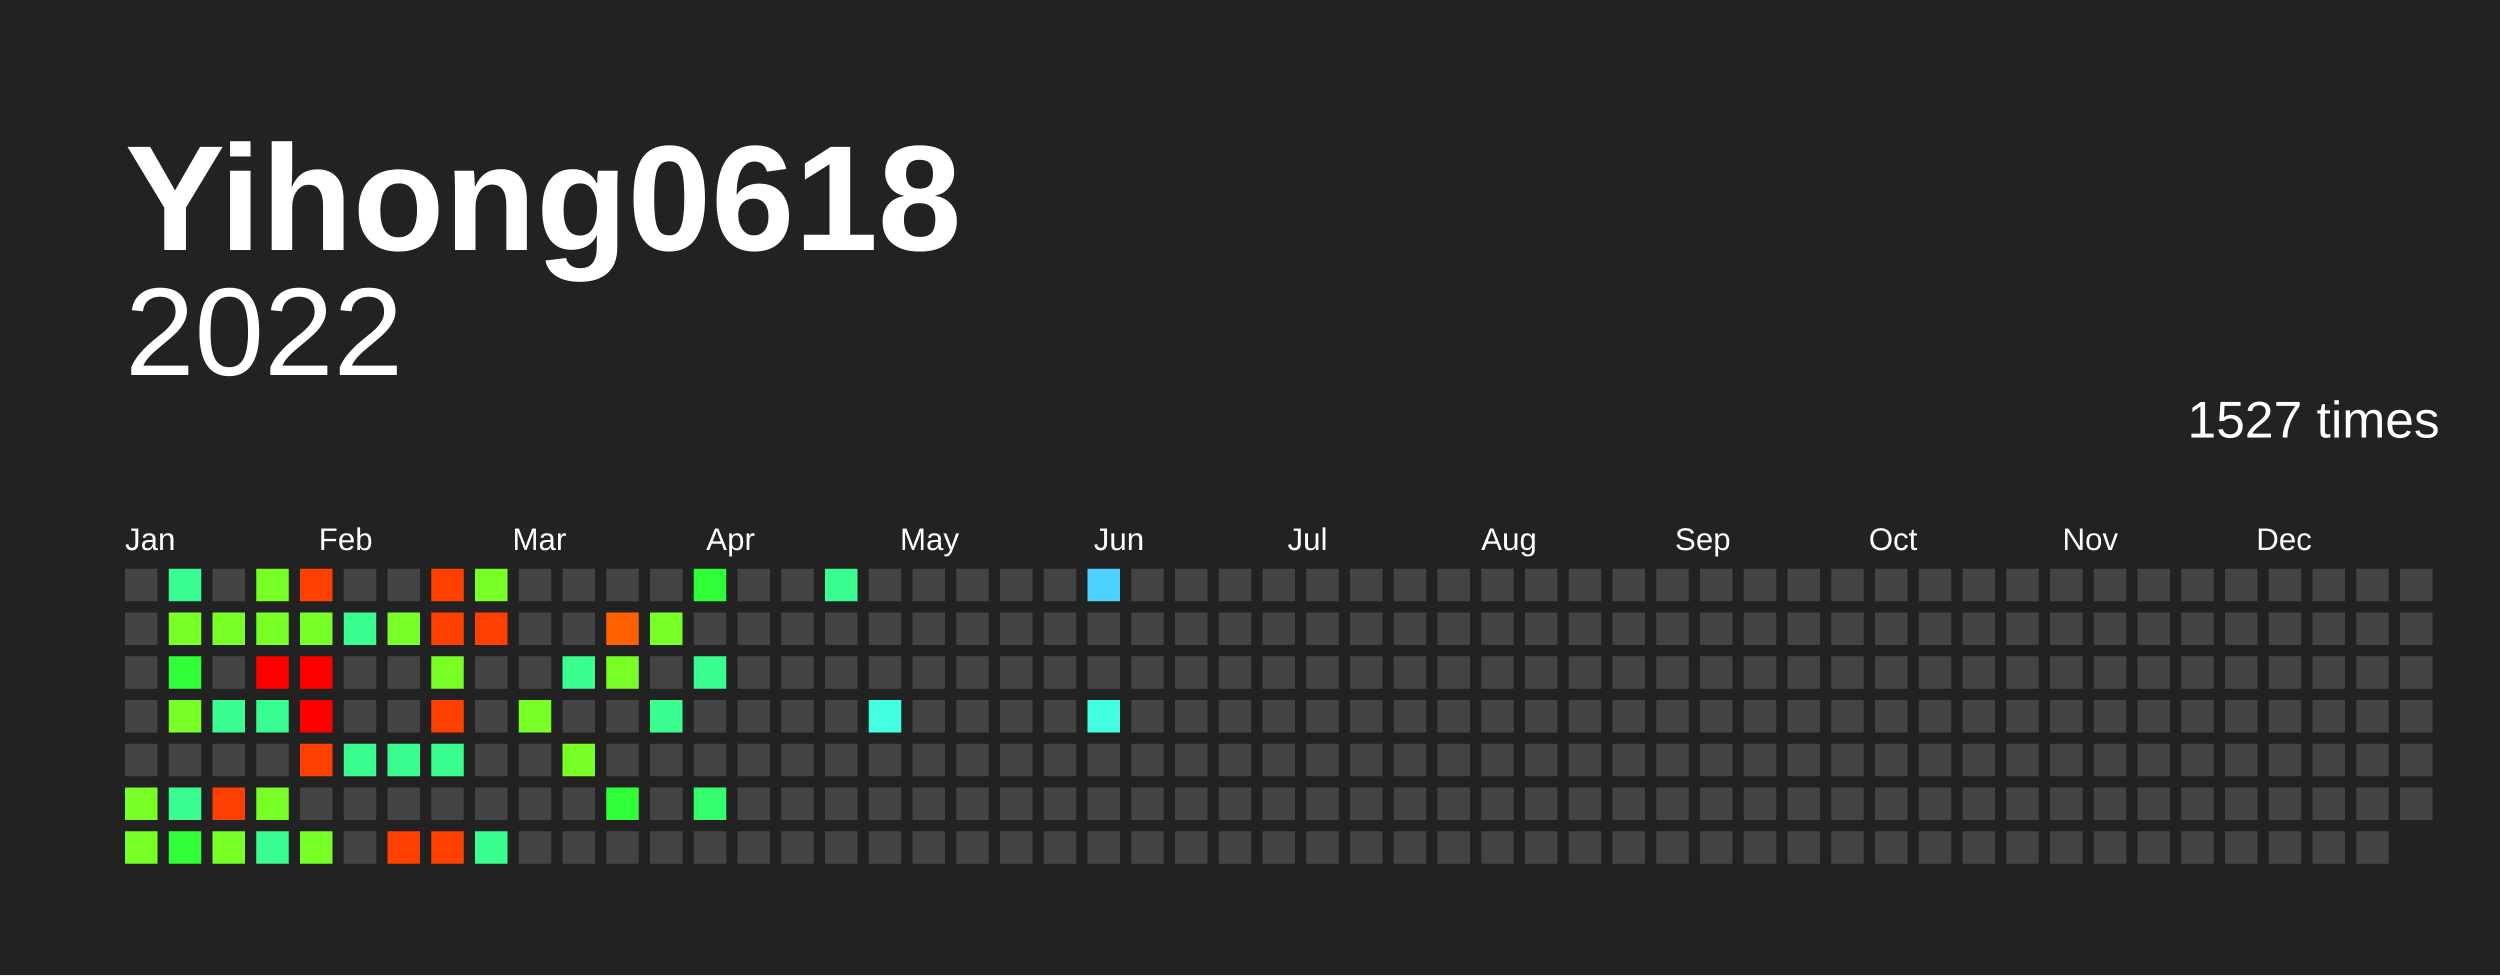
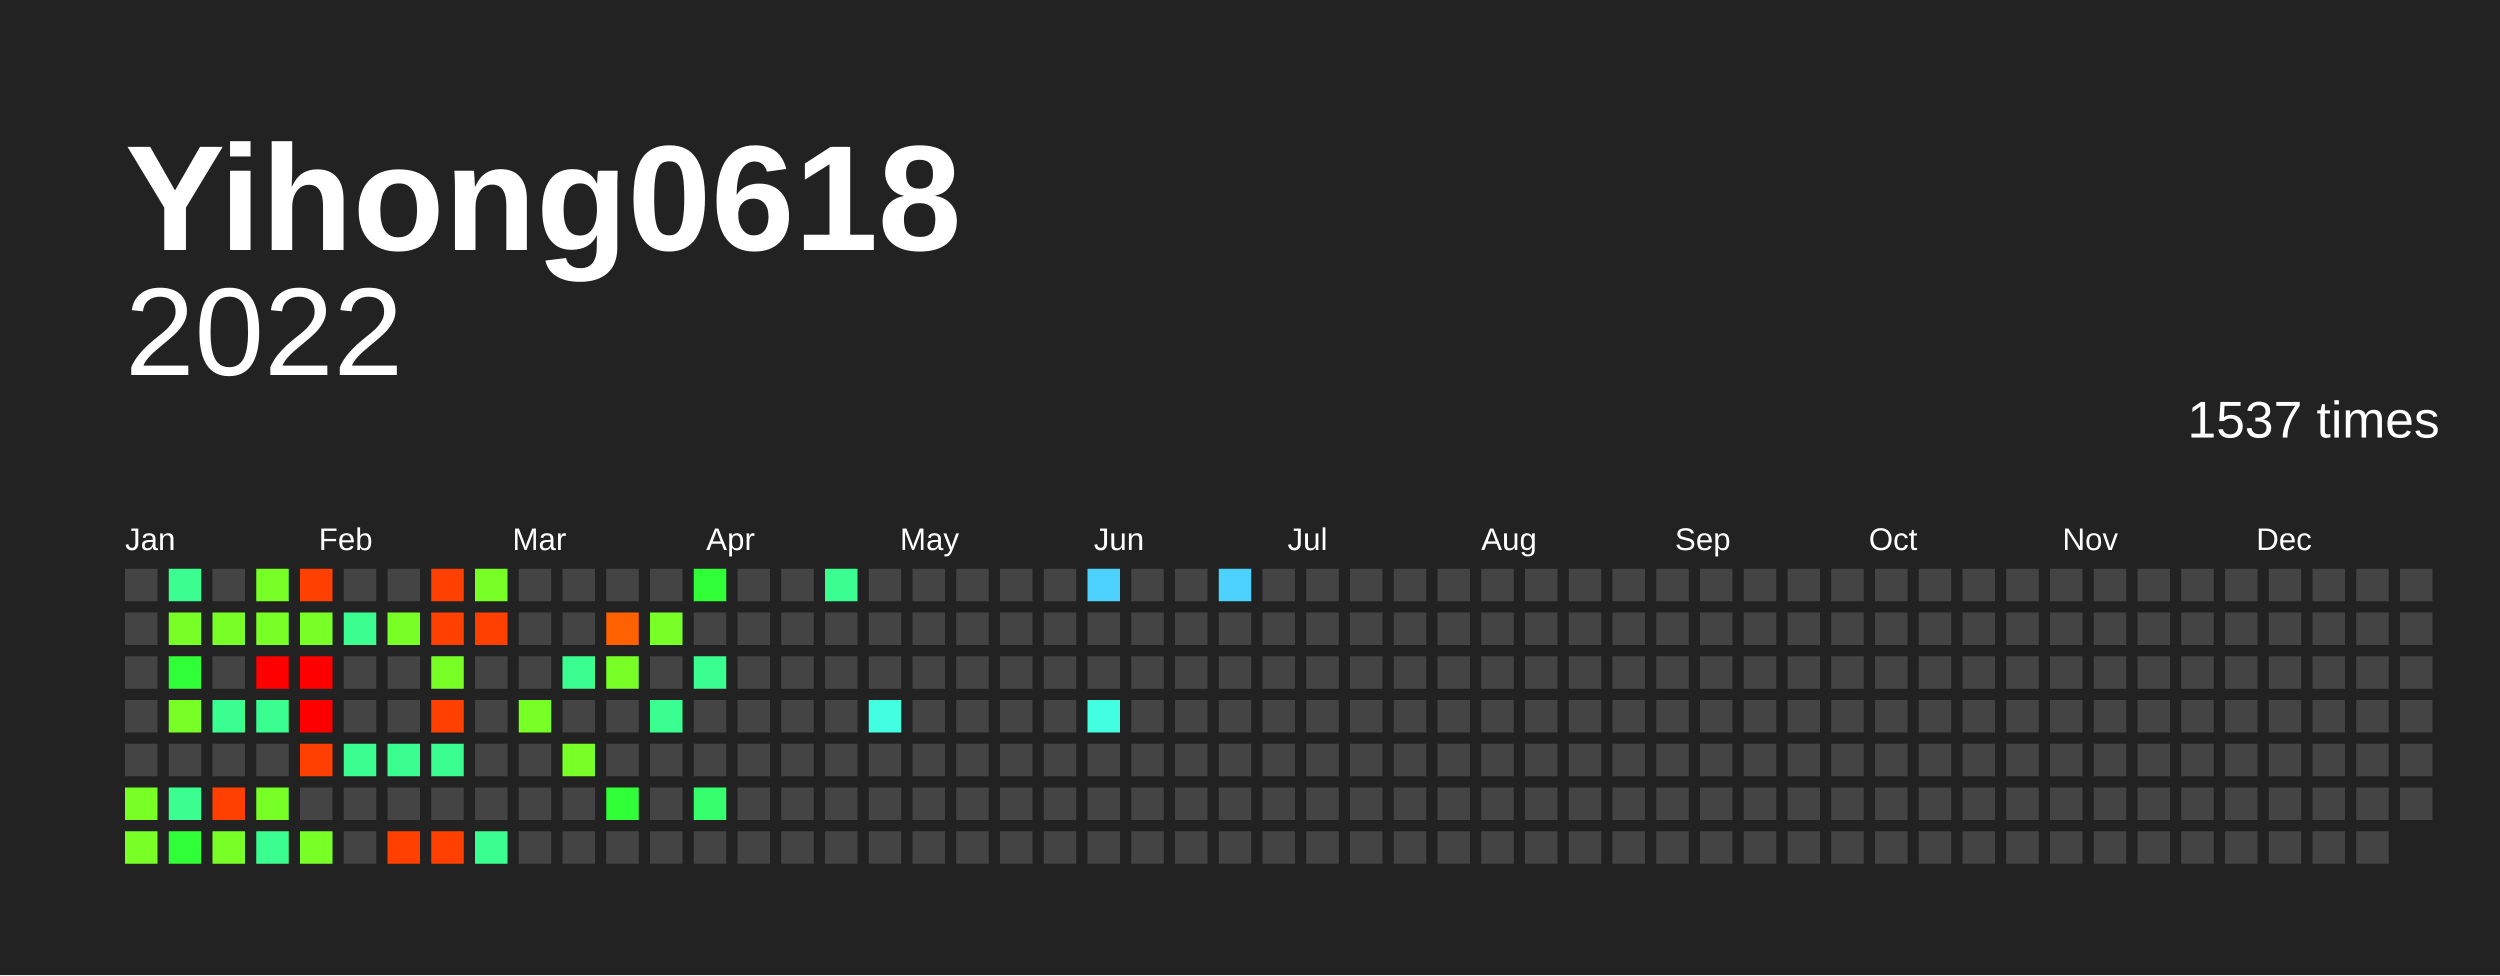
<svg xmlns="http://www.w3.org/2000/svg" baseProfile="full" height="78mm" version="1.1" viewBox="0,0,200,78" width="200mm">
  <defs />
  <rect fill="#222222" height="78" width="200" x="0" y="0" />
  <text fill="#FFFFFF" style="font-size:12px; font-family:Arial; font-weight:bold;" x="10" y="20">Yihong0618</text>
  <text alignment-baseline="hanging" fill="#FFFFFF" style="font-size:10.0px; font-family:Arial;" x="10" y="30">2022</text>
-   <text alignment-baseline="hanging" fill="#FFFFFF" style="font-size:4.125px; font-family:Arial;" x="175" y="35">1527 times</text>
+   <text alignment-baseline="hanging" fill="#FFFFFF" style="font-size:4.125px; font-family:Arial;" x="175" y="35">1537 times</text>
  <text fill="#FFFFFF" style="font-size:2.5px; font-family:Arial" x="10.0" y="44">Jan</text>
  <text fill="#FFFFFF" style="font-size:2.5px; font-family:Arial" x="25.5" y="44">Feb</text>
  <text fill="#FFFFFF" style="font-size:2.5px; font-family:Arial" x="41.0" y="44">Mar</text>
  <text fill="#FFFFFF" style="font-size:2.5px; font-family:Arial" x="56.5" y="44">Apr</text>
  <text fill="#FFFFFF" style="font-size:2.5px; font-family:Arial" x="72.0" y="44">May</text>
  <text fill="#FFFFFF" style="font-size:2.5px; font-family:Arial" x="87.5" y="44">Jun</text>
  <text fill="#FFFFFF" style="font-size:2.5px; font-family:Arial" x="103.0" y="44">Jul</text>
  <text fill="#FFFFFF" style="font-size:2.5px; font-family:Arial" x="118.5" y="44">Aug</text>
  <text fill="#FFFFFF" style="font-size:2.5px; font-family:Arial" x="134.0" y="44">Sep</text>
  <text fill="#FFFFFF" style="font-size:2.5px; font-family:Arial" x="149.5" y="44">Oct</text>
  <text fill="#FFFFFF" style="font-size:2.5px; font-family:Arial" x="165.0" y="44">Nov</text>
  <text fill="#FFFFFF" style="font-size:2.5px; font-family:Arial" x="180.5" y="44">Dec</text>
  <rect fill="#444444" height="2.6" width="2.6" x="10.0" y="45.5" />
  <rect fill="#444444" height="2.6" width="2.6" x="10.0" y="49.0" />
  <rect fill="#444444" height="2.6" width="2.6" x="10.0" y="52.5" />
  <rect fill="#444444" height="2.6" width="2.6" x="10.0" y="56.0" />
  <rect fill="#444444" height="2.6" width="2.6" x="10.0" y="59.5" />
  <rect fill="#77ff26" height="2.6" width="2.6" x="10.0" y="63.0" />
  <rect fill="#77ff26" height="2.6" width="2.6" x="10.0" y="66.5" />
  <rect fill="#3aff90" height="2.6" width="2.6" x="13.5" y="45.5" />
  <rect fill="#77ff26" height="2.6" width="2.6" x="13.5" y="49.0" />
  <rect fill="#30ff37" height="2.6" width="2.6" x="13.5" y="52.5" />
  <rect fill="#77ff26" height="2.6" width="2.6" x="13.5" y="56.0" />
  <rect fill="#444444" height="2.6" width="2.6" x="13.5" y="59.5" />
  <rect fill="#3aff90" height="2.6" width="2.6" x="13.5" y="63.0" />
  <rect fill="#30ff37" height="2.6" width="2.6" x="13.5" y="66.5" />
  <rect fill="#444444" height="2.6" width="2.6" x="17.0" y="45.5" />
  <rect fill="#77ff26" height="2.6" width="2.6" x="17.0" y="49.0" />
  <rect fill="#444444" height="2.6" width="2.6" x="17.0" y="52.5" />
  <rect fill="#3aff90" height="2.6" width="2.6" x="17.0" y="56.0" />
  <rect fill="#444444" height="2.6" width="2.6" x="17.0" y="59.5" />
  <rect fill="#ff4000" height="2.6" width="2.6" x="17.0" y="63.0" />
  <rect fill="#77ff26" height="2.6" width="2.6" x="17.0" y="66.5" />
  <rect fill="#77ff26" height="2.6" width="2.6" x="20.5" y="45.5" />
  <rect fill="#77ff26" height="2.6" width="2.6" x="20.5" y="49.0" />
  <rect fill="red" height="2.6" width="2.6" x="20.5" y="52.5" />
  <rect fill="#3aff90" height="2.6" width="2.6" x="20.5" y="56.0" />
  <rect fill="#444444" height="2.6" width="2.6" x="20.5" y="59.5" />
  <rect fill="#77ff26" height="2.6" width="2.6" x="20.5" y="63.0" />
  <rect fill="#3aff90" height="2.6" width="2.6" x="20.5" y="66.5" />
  <rect fill="#ff4000" height="2.6" width="2.6" x="24.0" y="45.5" />
  <rect fill="#77ff26" height="2.6" width="2.6" x="24.0" y="49.0" />
  <rect fill="red" height="2.6" width="2.6" x="24.0" y="52.5" />
  <rect fill="red" height="2.6" width="2.6" x="24.0" y="56.0" />
  <rect fill="#ff4000" height="2.6" width="2.6" x="24.0" y="59.5" />
  <rect fill="#444444" height="2.6" width="2.6" x="24.0" y="63.0" />
  <rect fill="#77ff26" height="2.6" width="2.6" x="24.0" y="66.5" />
  <rect fill="#444444" height="2.6" width="2.6" x="27.5" y="45.5" />
  <rect fill="#3aff90" height="2.6" width="2.6" x="27.5" y="49.0" />
  <rect fill="#444444" height="2.6" width="2.6" x="27.5" y="52.5" />
  <rect fill="#444444" height="2.6" width="2.6" x="27.5" y="56.0" />
  <rect fill="#3aff90" height="2.6" width="2.6" x="27.5" y="59.5" />
  <rect fill="#444444" height="2.6" width="2.6" x="27.5" y="63.0" />
  <rect fill="#444444" height="2.6" width="2.6" x="27.5" y="66.5" />
  <rect fill="#444444" height="2.6" width="2.6" x="31.0" y="45.5" />
  <rect fill="#77ff26" height="2.6" width="2.6" x="31.0" y="49.0" />
  <rect fill="#444444" height="2.6" width="2.6" x="31.0" y="52.5" />
  <rect fill="#444444" height="2.6" width="2.6" x="31.0" y="56.0" />
  <rect fill="#3aff90" height="2.6" width="2.6" x="31.0" y="59.5" />
  <rect fill="#444444" height="2.6" width="2.6" x="31.0" y="63.0" />
  <rect fill="#ff4000" height="2.6" width="2.6" x="31.0" y="66.5" />
  <rect fill="#ff4000" height="2.6" width="2.6" x="34.5" y="45.5" />
  <rect fill="#ff4000" height="2.6" width="2.6" x="34.5" y="49.0" />
  <rect fill="#77ff26" height="2.6" width="2.6" x="34.5" y="52.5" />
  <rect fill="#ff4000" height="2.6" width="2.6" x="34.5" y="56.0" />
  <rect fill="#3aff90" height="2.6" width="2.6" x="34.5" y="59.5" />
  <rect fill="#444444" height="2.6" width="2.6" x="34.5" y="63.0" />
  <rect fill="#ff4000" height="2.6" width="2.6" x="34.5" y="66.5" />
  <rect fill="#77ff26" height="2.6" width="2.6" x="38.0" y="45.5" />
  <rect fill="#ff4000" height="2.6" width="2.6" x="38.0" y="49.0" />
  <rect fill="#444444" height="2.6" width="2.6" x="38.0" y="52.5" />
  <rect fill="#444444" height="2.6" width="2.6" x="38.0" y="56.0" />
  <rect fill="#444444" height="2.6" width="2.6" x="38.0" y="59.5" />
  <rect fill="#444444" height="2.6" width="2.6" x="38.0" y="63.0" />
  <rect fill="#3aff90" height="2.6" width="2.6" x="38.0" y="66.5" />
  <rect fill="#444444" height="2.6" width="2.6" x="41.5" y="45.5" />
  <rect fill="#444444" height="2.6" width="2.6" x="41.5" y="49.0" />
  <rect fill="#444444" height="2.6" width="2.6" x="41.5" y="52.5" />
  <rect fill="#77ff26" height="2.6" width="2.6" x="41.5" y="56.0" />
  <rect fill="#444444" height="2.6" width="2.6" x="41.5" y="59.5" />
  <rect fill="#444444" height="2.6" width="2.6" x="41.5" y="63.0" />
  <rect fill="#444444" height="2.6" width="2.6" x="41.5" y="66.5" />
  <rect fill="#444444" height="2.6" width="2.6" x="45.0" y="45.5" />
  <rect fill="#444444" height="2.6" width="2.6" x="45.0" y="49.0" />
  <rect fill="#3aff90" height="2.6" width="2.6" x="45.0" y="52.5" />
  <rect fill="#444444" height="2.6" width="2.6" x="45.0" y="56.0" />
  <rect fill="#77ff26" height="2.6" width="2.6" x="45.0" y="59.5" />
  <rect fill="#444444" height="2.6" width="2.6" x="45.0" y="63.0" />
  <rect fill="#444444" height="2.6" width="2.6" x="45.0" y="66.5" />
  <rect fill="#444444" height="2.6" width="2.6" x="48.5" y="45.5" />
  <rect fill="#ff6000" height="2.6" width="2.6" x="48.5" y="49.0" />
  <rect fill="#77ff26" height="2.6" width="2.6" x="48.5" y="52.5" />
  <rect fill="#444444" height="2.6" width="2.6" x="48.5" y="56.0" />
  <rect fill="#444444" height="2.6" width="2.6" x="48.5" y="59.5" />
  <rect fill="#30ff37" height="2.6" width="2.6" x="48.5" y="63.0" />
  <rect fill="#444444" height="2.6" width="2.6" x="48.5" y="66.5" />
  <rect fill="#444444" height="2.6" width="2.6" x="52.0" y="45.5" />
  <rect fill="#77ff26" height="2.6" width="2.6" x="52.0" y="49.0" />
  <rect fill="#444444" height="2.6" width="2.6" x="52.0" y="52.5" />
  <rect fill="#3aff90" height="2.6" width="2.6" x="52.0" y="56.0" />
  <rect fill="#444444" height="2.6" width="2.6" x="52.0" y="59.5" />
  <rect fill="#444444" height="2.6" width="2.6" x="52.0" y="63.0" />
  <rect fill="#444444" height="2.6" width="2.6" x="52.0" y="66.5" />
  <rect fill="#30ff37" height="2.6" width="2.6" x="55.5" y="45.5" />
  <rect fill="#444444" height="2.6" width="2.6" x="55.5" y="49.0" />
  <rect fill="#3aff90" height="2.6" width="2.6" x="55.5" y="52.5" />
  <rect fill="#444444" height="2.6" width="2.6" x="55.5" y="56.0" />
  <rect fill="#444444" height="2.6" width="2.6" x="55.5" y="59.5" />
  <rect fill="#36ff6e" height="2.6" width="2.6" x="55.5" y="63.0" />
  <rect fill="#444444" height="2.6" width="2.6" x="55.5" y="66.5" />
  <rect fill="#444444" height="2.6" width="2.6" x="59.0" y="45.5" />
  <rect fill="#444444" height="2.6" width="2.6" x="59.0" y="49.0" />
  <rect fill="#444444" height="2.6" width="2.6" x="59.0" y="52.5" />
  <rect fill="#444444" height="2.6" width="2.6" x="59.0" y="56.0" />
  <rect fill="#444444" height="2.6" width="2.6" x="59.0" y="59.5" />
  <rect fill="#444444" height="2.6" width="2.6" x="59.0" y="63.0" />
  <rect fill="#444444" height="2.6" width="2.6" x="59.0" y="66.5" />
  <rect fill="#444444" height="2.6" width="2.6" x="62.5" y="45.5" />
  <rect fill="#444444" height="2.6" width="2.6" x="62.5" y="49.0" />
  <rect fill="#444444" height="2.6" width="2.6" x="62.5" y="52.5" />
  <rect fill="#444444" height="2.6" width="2.6" x="62.5" y="56.0" />
  <rect fill="#444444" height="2.6" width="2.6" x="62.5" y="59.5" />
  <rect fill="#444444" height="2.6" width="2.6" x="62.5" y="63.0" />
  <rect fill="#444444" height="2.6" width="2.6" x="62.5" y="66.5" />
  <rect fill="#3aff90" height="2.6" width="2.6" x="66.0" y="45.5" />
  <rect fill="#444444" height="2.6" width="2.6" x="66.0" y="49.0" />
  <rect fill="#444444" height="2.6" width="2.6" x="66.0" y="52.5" />
  <rect fill="#444444" height="2.6" width="2.6" x="66.0" y="56.0" />
  <rect fill="#444444" height="2.6" width="2.6" x="66.0" y="59.5" />
  <rect fill="#444444" height="2.6" width="2.6" x="66.0" y="63.0" />
  <rect fill="#444444" height="2.6" width="2.6" x="66.0" y="66.5" />
  <rect fill="#444444" height="2.6" width="2.6" x="69.5" y="45.5" />
  <rect fill="#444444" height="2.6" width="2.6" x="69.5" y="49.0" />
  <rect fill="#444444" height="2.6" width="2.6" x="69.5" y="52.5" />
  <rect fill="#43ffe2" height="2.6" width="2.6" x="69.5" y="56.0" />
  <rect fill="#444444" height="2.6" width="2.6" x="69.5" y="59.5" />
  <rect fill="#444444" height="2.6" width="2.6" x="69.5" y="63.0" />
  <rect fill="#444444" height="2.6" width="2.6" x="69.5" y="66.5" />
  <rect fill="#444444" height="2.6" width="2.6" x="73.0" y="45.5" />
  <rect fill="#444444" height="2.6" width="2.6" x="73.0" y="49.0" />
  <rect fill="#444444" height="2.6" width="2.6" x="73.0" y="52.5" />
  <rect fill="#444444" height="2.6" width="2.6" x="73.0" y="56.0" />
  <rect fill="#444444" height="2.6" width="2.6" x="73.0" y="59.5" />
  <rect fill="#444444" height="2.6" width="2.6" x="73.0" y="63.0" />
  <rect fill="#444444" height="2.6" width="2.6" x="73.0" y="66.5" />
  <rect fill="#444444" height="2.6" width="2.6" x="76.5" y="45.5" />
  <rect fill="#444444" height="2.6" width="2.6" x="76.5" y="49.0" />
  <rect fill="#444444" height="2.6" width="2.6" x="76.5" y="52.5" />
  <rect fill="#444444" height="2.6" width="2.6" x="76.5" y="56.0" />
  <rect fill="#444444" height="2.6" width="2.6" x="76.5" y="59.5" />
  <rect fill="#444444" height="2.6" width="2.6" x="76.5" y="63.0" />
  <rect fill="#444444" height="2.6" width="2.6" x="76.5" y="66.5" />
  <rect fill="#444444" height="2.6" width="2.6" x="80.0" y="45.5" />
  <rect fill="#444444" height="2.6" width="2.6" x="80.0" y="49.0" />
  <rect fill="#444444" height="2.6" width="2.6" x="80.0" y="52.5" />
  <rect fill="#444444" height="2.6" width="2.6" x="80.0" y="56.0" />
  <rect fill="#444444" height="2.6" width="2.6" x="80.0" y="59.5" />
  <rect fill="#444444" height="2.6" width="2.6" x="80.0" y="63.0" />
  <rect fill="#444444" height="2.6" width="2.6" x="80.0" y="66.5" />
  <rect fill="#444444" height="2.6" width="2.6" x="83.5" y="45.5" />
  <rect fill="#444444" height="2.6" width="2.6" x="83.5" y="49.0" />
  <rect fill="#444444" height="2.6" width="2.6" x="83.5" y="52.5" />
  <rect fill="#444444" height="2.6" width="2.6" x="83.5" y="56.0" />
  <rect fill="#444444" height="2.6" width="2.6" x="83.5" y="59.5" />
  <rect fill="#444444" height="2.6" width="2.6" x="83.5" y="63.0" />
  <rect fill="#444444" height="2.6" width="2.6" x="83.5" y="66.5" />
  <rect fill="#4dd2ff" height="2.6" width="2.6" x="87.0" y="45.5" />
  <rect fill="#444444" height="2.6" width="2.6" x="87.0" y="49.0" />
  <rect fill="#444444" height="2.6" width="2.6" x="87.0" y="52.5" />
  <rect fill="#43ffe2" height="2.6" width="2.6" x="87.0" y="56.0" />
  <rect fill="#444444" height="2.6" width="2.6" x="87.0" y="59.5" />
  <rect fill="#444444" height="2.6" width="2.6" x="87.0" y="63.0" />
  <rect fill="#444444" height="2.6" width="2.6" x="87.0" y="66.5" />
  <rect fill="#444444" height="2.6" width="2.6" x="90.5" y="45.5" />
  <rect fill="#444444" height="2.6" width="2.6" x="90.5" y="49.0" />
  <rect fill="#444444" height="2.6" width="2.6" x="90.5" y="52.5" />
  <rect fill="#444444" height="2.6" width="2.6" x="90.5" y="56.0" />
  <rect fill="#444444" height="2.6" width="2.6" x="90.5" y="59.5" />
  <rect fill="#444444" height="2.6" width="2.6" x="90.5" y="63.0" />
  <rect fill="#444444" height="2.6" width="2.6" x="90.5" y="66.5" />
  <rect fill="#444444" height="2.6" width="2.6" x="94.0" y="45.5" />
  <rect fill="#444444" height="2.6" width="2.6" x="94.0" y="49.0" />
  <rect fill="#444444" height="2.6" width="2.6" x="94.0" y="52.5" />
  <rect fill="#444444" height="2.6" width="2.6" x="94.0" y="56.0" />
  <rect fill="#444444" height="2.6" width="2.6" x="94.0" y="59.5" />
  <rect fill="#444444" height="2.6" width="2.6" x="94.0" y="63.0" />
  <rect fill="#444444" height="2.6" width="2.6" x="94.0" y="66.5" />
-   <rect fill="#444444" height="2.6" width="2.6" x="97.5" y="45.5" />
+   <rect fill="#4dd2ff" height="2.6" width="2.6" x="97.5" y="45.5" />
  <rect fill="#444444" height="2.6" width="2.6" x="97.5" y="49.0" />
  <rect fill="#444444" height="2.6" width="2.6" x="97.5" y="52.5" />
  <rect fill="#444444" height="2.6" width="2.6" x="97.5" y="56.0" />
  <rect fill="#444444" height="2.6" width="2.6" x="97.5" y="59.5" />
  <rect fill="#444444" height="2.6" width="2.6" x="97.5" y="63.0" />
  <rect fill="#444444" height="2.6" width="2.6" x="97.5" y="66.5" />
  <rect fill="#444444" height="2.6" width="2.6" x="101.0" y="45.5" />
  <rect fill="#444444" height="2.6" width="2.6" x="101.0" y="49.0" />
  <rect fill="#444444" height="2.6" width="2.6" x="101.0" y="52.5" />
  <rect fill="#444444" height="2.6" width="2.6" x="101.0" y="56.0" />
  <rect fill="#444444" height="2.6" width="2.6" x="101.0" y="59.5" />
  <rect fill="#444444" height="2.6" width="2.6" x="101.0" y="63.0" />
  <rect fill="#444444" height="2.6" width="2.6" x="101.0" y="66.5" />
  <rect fill="#444444" height="2.6" width="2.6" x="104.5" y="45.5" />
  <rect fill="#444444" height="2.6" width="2.6" x="104.5" y="49.0" />
  <rect fill="#444444" height="2.6" width="2.6" x="104.5" y="52.5" />
  <rect fill="#444444" height="2.6" width="2.6" x="104.5" y="56.0" />
  <rect fill="#444444" height="2.6" width="2.6" x="104.5" y="59.5" />
  <rect fill="#444444" height="2.6" width="2.6" x="104.5" y="63.0" />
  <rect fill="#444444" height="2.6" width="2.6" x="104.5" y="66.5" />
  <rect fill="#444444" height="2.6" width="2.6" x="108.0" y="45.5" />
  <rect fill="#444444" height="2.6" width="2.6" x="108.0" y="49.0" />
  <rect fill="#444444" height="2.6" width="2.6" x="108.0" y="52.5" />
  <rect fill="#444444" height="2.6" width="2.6" x="108.0" y="56.0" />
  <rect fill="#444444" height="2.6" width="2.6" x="108.0" y="59.5" />
  <rect fill="#444444" height="2.6" width="2.6" x="108.0" y="63.0" />
  <rect fill="#444444" height="2.6" width="2.6" x="108.0" y="66.5" />
  <rect fill="#444444" height="2.6" width="2.6" x="111.5" y="45.5" />
  <rect fill="#444444" height="2.6" width="2.6" x="111.5" y="49.0" />
  <rect fill="#444444" height="2.6" width="2.6" x="111.5" y="52.5" />
  <rect fill="#444444" height="2.6" width="2.6" x="111.5" y="56.0" />
  <rect fill="#444444" height="2.6" width="2.6" x="111.5" y="59.5" />
  <rect fill="#444444" height="2.6" width="2.6" x="111.5" y="63.0" />
  <rect fill="#444444" height="2.6" width="2.6" x="111.5" y="66.5" />
  <rect fill="#444444" height="2.6" width="2.6" x="115.0" y="45.5" />
  <rect fill="#444444" height="2.6" width="2.6" x="115.0" y="49.0" />
  <rect fill="#444444" height="2.6" width="2.6" x="115.0" y="52.5" />
  <rect fill="#444444" height="2.6" width="2.6" x="115.0" y="56.0" />
  <rect fill="#444444" height="2.6" width="2.6" x="115.0" y="59.5" />
  <rect fill="#444444" height="2.6" width="2.6" x="115.0" y="63.0" />
  <rect fill="#444444" height="2.6" width="2.6" x="115.0" y="66.5" />
  <rect fill="#444444" height="2.6" width="2.6" x="118.5" y="45.5" />
  <rect fill="#444444" height="2.6" width="2.6" x="118.5" y="49.0" />
  <rect fill="#444444" height="2.6" width="2.6" x="118.5" y="52.5" />
  <rect fill="#444444" height="2.6" width="2.6" x="118.5" y="56.0" />
  <rect fill="#444444" height="2.6" width="2.6" x="118.5" y="59.5" />
  <rect fill="#444444" height="2.6" width="2.6" x="118.5" y="63.0" />
  <rect fill="#444444" height="2.6" width="2.6" x="118.5" y="66.5" />
  <rect fill="#444444" height="2.6" width="2.6" x="122.0" y="45.5" />
  <rect fill="#444444" height="2.6" width="2.6" x="122.0" y="49.0" />
  <rect fill="#444444" height="2.6" width="2.6" x="122.0" y="52.5" />
  <rect fill="#444444" height="2.6" width="2.6" x="122.0" y="56.0" />
  <rect fill="#444444" height="2.6" width="2.6" x="122.0" y="59.5" />
  <rect fill="#444444" height="2.6" width="2.6" x="122.0" y="63.0" />
  <rect fill="#444444" height="2.6" width="2.6" x="122.0" y="66.5" />
  <rect fill="#444444" height="2.6" width="2.6" x="125.5" y="45.5" />
  <rect fill="#444444" height="2.6" width="2.6" x="125.5" y="49.0" />
  <rect fill="#444444" height="2.6" width="2.6" x="125.5" y="52.5" />
  <rect fill="#444444" height="2.6" width="2.6" x="125.5" y="56.0" />
  <rect fill="#444444" height="2.6" width="2.6" x="125.5" y="59.5" />
  <rect fill="#444444" height="2.6" width="2.6" x="125.5" y="63.0" />
  <rect fill="#444444" height="2.6" width="2.6" x="125.5" y="66.5" />
  <rect fill="#444444" height="2.6" width="2.6" x="129.0" y="45.5" />
  <rect fill="#444444" height="2.6" width="2.6" x="129.0" y="49.0" />
  <rect fill="#444444" height="2.6" width="2.6" x="129.0" y="52.5" />
  <rect fill="#444444" height="2.6" width="2.6" x="129.0" y="56.0" />
  <rect fill="#444444" height="2.6" width="2.6" x="129.0" y="59.5" />
  <rect fill="#444444" height="2.6" width="2.6" x="129.0" y="63.0" />
  <rect fill="#444444" height="2.6" width="2.6" x="129.0" y="66.5" />
  <rect fill="#444444" height="2.6" width="2.6" x="132.5" y="45.5" />
  <rect fill="#444444" height="2.6" width="2.6" x="132.5" y="49.0" />
  <rect fill="#444444" height="2.6" width="2.6" x="132.5" y="52.5" />
  <rect fill="#444444" height="2.6" width="2.6" x="132.5" y="56.0" />
  <rect fill="#444444" height="2.6" width="2.6" x="132.5" y="59.5" />
  <rect fill="#444444" height="2.6" width="2.6" x="132.5" y="63.0" />
  <rect fill="#444444" height="2.6" width="2.6" x="132.5" y="66.5" />
  <rect fill="#444444" height="2.6" width="2.6" x="136.0" y="45.5" />
  <rect fill="#444444" height="2.6" width="2.6" x="136.0" y="49.0" />
  <rect fill="#444444" height="2.6" width="2.6" x="136.0" y="52.5" />
  <rect fill="#444444" height="2.6" width="2.6" x="136.0" y="56.0" />
  <rect fill="#444444" height="2.6" width="2.6" x="136.0" y="59.5" />
  <rect fill="#444444" height="2.6" width="2.6" x="136.0" y="63.0" />
  <rect fill="#444444" height="2.6" width="2.6" x="136.0" y="66.5" />
  <rect fill="#444444" height="2.6" width="2.6" x="139.5" y="45.5" />
  <rect fill="#444444" height="2.6" width="2.6" x="139.5" y="49.0" />
  <rect fill="#444444" height="2.6" width="2.6" x="139.5" y="52.5" />
  <rect fill="#444444" height="2.6" width="2.6" x="139.5" y="56.0" />
  <rect fill="#444444" height="2.6" width="2.6" x="139.5" y="59.5" />
  <rect fill="#444444" height="2.6" width="2.6" x="139.5" y="63.0" />
  <rect fill="#444444" height="2.6" width="2.6" x="139.5" y="66.5" />
  <rect fill="#444444" height="2.6" width="2.6" x="143.0" y="45.5" />
  <rect fill="#444444" height="2.6" width="2.6" x="143.0" y="49.0" />
  <rect fill="#444444" height="2.6" width="2.6" x="143.0" y="52.5" />
  <rect fill="#444444" height="2.6" width="2.6" x="143.0" y="56.0" />
  <rect fill="#444444" height="2.6" width="2.6" x="143.0" y="59.5" />
  <rect fill="#444444" height="2.6" width="2.6" x="143.0" y="63.0" />
  <rect fill="#444444" height="2.6" width="2.6" x="143.0" y="66.5" />
  <rect fill="#444444" height="2.6" width="2.6" x="146.5" y="45.5" />
  <rect fill="#444444" height="2.6" width="2.6" x="146.5" y="49.0" />
  <rect fill="#444444" height="2.6" width="2.6" x="146.5" y="52.5" />
  <rect fill="#444444" height="2.6" width="2.6" x="146.5" y="56.0" />
  <rect fill="#444444" height="2.6" width="2.6" x="146.5" y="59.5" />
  <rect fill="#444444" height="2.6" width="2.6" x="146.5" y="63.0" />
  <rect fill="#444444" height="2.6" width="2.6" x="146.5" y="66.5" />
  <rect fill="#444444" height="2.6" width="2.6" x="150.0" y="45.5" />
  <rect fill="#444444" height="2.6" width="2.6" x="150.0" y="49.0" />
  <rect fill="#444444" height="2.6" width="2.6" x="150.0" y="52.5" />
  <rect fill="#444444" height="2.6" width="2.6" x="150.0" y="56.0" />
  <rect fill="#444444" height="2.6" width="2.6" x="150.0" y="59.5" />
  <rect fill="#444444" height="2.6" width="2.6" x="150.0" y="63.0" />
  <rect fill="#444444" height="2.6" width="2.6" x="150.0" y="66.5" />
  <rect fill="#444444" height="2.6" width="2.6" x="153.5" y="45.5" />
  <rect fill="#444444" height="2.6" width="2.6" x="153.5" y="49.0" />
  <rect fill="#444444" height="2.6" width="2.6" x="153.5" y="52.5" />
  <rect fill="#444444" height="2.6" width="2.6" x="153.5" y="56.0" />
  <rect fill="#444444" height="2.6" width="2.6" x="153.5" y="59.5" />
  <rect fill="#444444" height="2.6" width="2.6" x="153.5" y="63.0" />
  <rect fill="#444444" height="2.6" width="2.6" x="153.5" y="66.5" />
  <rect fill="#444444" height="2.6" width="2.6" x="157.0" y="45.5" />
  <rect fill="#444444" height="2.6" width="2.6" x="157.0" y="49.0" />
  <rect fill="#444444" height="2.6" width="2.6" x="157.0" y="52.5" />
  <rect fill="#444444" height="2.6" width="2.6" x="157.0" y="56.0" />
  <rect fill="#444444" height="2.6" width="2.6" x="157.0" y="59.5" />
  <rect fill="#444444" height="2.6" width="2.6" x="157.0" y="63.0" />
  <rect fill="#444444" height="2.6" width="2.6" x="157.0" y="66.5" />
  <rect fill="#444444" height="2.6" width="2.6" x="160.5" y="45.5" />
  <rect fill="#444444" height="2.6" width="2.6" x="160.5" y="49.0" />
  <rect fill="#444444" height="2.6" width="2.6" x="160.5" y="52.5" />
  <rect fill="#444444" height="2.6" width="2.6" x="160.5" y="56.0" />
  <rect fill="#444444" height="2.6" width="2.6" x="160.5" y="59.5" />
  <rect fill="#444444" height="2.6" width="2.6" x="160.5" y="63.0" />
  <rect fill="#444444" height="2.6" width="2.6" x="160.5" y="66.5" />
  <rect fill="#444444" height="2.6" width="2.6" x="164.0" y="45.5" />
  <rect fill="#444444" height="2.6" width="2.6" x="164.0" y="49.0" />
  <rect fill="#444444" height="2.6" width="2.6" x="164.0" y="52.5" />
  <rect fill="#444444" height="2.6" width="2.6" x="164.0" y="56.0" />
  <rect fill="#444444" height="2.6" width="2.6" x="164.0" y="59.5" />
  <rect fill="#444444" height="2.6" width="2.6" x="164.0" y="63.0" />
  <rect fill="#444444" height="2.6" width="2.6" x="164.0" y="66.5" />
  <rect fill="#444444" height="2.6" width="2.6" x="167.5" y="45.5" />
  <rect fill="#444444" height="2.6" width="2.6" x="167.5" y="49.0" />
  <rect fill="#444444" height="2.6" width="2.6" x="167.5" y="52.5" />
  <rect fill="#444444" height="2.6" width="2.6" x="167.5" y="56.0" />
  <rect fill="#444444" height="2.6" width="2.6" x="167.5" y="59.5" />
  <rect fill="#444444" height="2.6" width="2.6" x="167.5" y="63.0" />
  <rect fill="#444444" height="2.6" width="2.6" x="167.5" y="66.5" />
  <rect fill="#444444" height="2.6" width="2.6" x="171.0" y="45.5" />
  <rect fill="#444444" height="2.6" width="2.6" x="171.0" y="49.0" />
  <rect fill="#444444" height="2.6" width="2.6" x="171.0" y="52.5" />
  <rect fill="#444444" height="2.6" width="2.6" x="171.0" y="56.0" />
  <rect fill="#444444" height="2.6" width="2.6" x="171.0" y="59.5" />
  <rect fill="#444444" height="2.6" width="2.6" x="171.0" y="63.0" />
  <rect fill="#444444" height="2.6" width="2.6" x="171.0" y="66.5" />
  <rect fill="#444444" height="2.6" width="2.6" x="174.5" y="45.5" />
  <rect fill="#444444" height="2.6" width="2.6" x="174.5" y="49.0" />
  <rect fill="#444444" height="2.6" width="2.6" x="174.5" y="52.5" />
  <rect fill="#444444" height="2.6" width="2.6" x="174.5" y="56.0" />
  <rect fill="#444444" height="2.6" width="2.6" x="174.5" y="59.5" />
  <rect fill="#444444" height="2.6" width="2.6" x="174.5" y="63.0" />
  <rect fill="#444444" height="2.6" width="2.6" x="174.5" y="66.5" />
  <rect fill="#444444" height="2.6" width="2.6" x="178.0" y="45.5" />
  <rect fill="#444444" height="2.6" width="2.6" x="178.0" y="49.0" />
  <rect fill="#444444" height="2.6" width="2.6" x="178.0" y="52.5" />
  <rect fill="#444444" height="2.6" width="2.6" x="178.0" y="56.0" />
  <rect fill="#444444" height="2.6" width="2.6" x="178.0" y="59.5" />
  <rect fill="#444444" height="2.6" width="2.6" x="178.0" y="63.0" />
  <rect fill="#444444" height="2.6" width="2.6" x="178.0" y="66.5" />
  <rect fill="#444444" height="2.6" width="2.6" x="181.5" y="45.5" />
  <rect fill="#444444" height="2.6" width="2.6" x="181.5" y="49.0" />
  <rect fill="#444444" height="2.6" width="2.6" x="181.5" y="52.5" />
  <rect fill="#444444" height="2.6" width="2.6" x="181.5" y="56.0" />
  <rect fill="#444444" height="2.6" width="2.6" x="181.5" y="59.5" />
  <rect fill="#444444" height="2.6" width="2.6" x="181.5" y="63.0" />
  <rect fill="#444444" height="2.6" width="2.6" x="181.5" y="66.5" />
  <rect fill="#444444" height="2.6" width="2.6" x="185.0" y="45.5" />
  <rect fill="#444444" height="2.6" width="2.6" x="185.0" y="49.0" />
  <rect fill="#444444" height="2.6" width="2.6" x="185.0" y="52.5" />
  <rect fill="#444444" height="2.6" width="2.6" x="185.0" y="56.0" />
  <rect fill="#444444" height="2.6" width="2.6" x="185.0" y="59.5" />
  <rect fill="#444444" height="2.6" width="2.6" x="185.0" y="63.0" />
  <rect fill="#444444" height="2.6" width="2.6" x="185.0" y="66.5" />
  <rect fill="#444444" height="2.6" width="2.6" x="188.5" y="45.5" />
  <rect fill="#444444" height="2.6" width="2.6" x="188.5" y="49.0" />
  <rect fill="#444444" height="2.6" width="2.6" x="188.5" y="52.5" />
  <rect fill="#444444" height="2.6" width="2.6" x="188.5" y="56.0" />
  <rect fill="#444444" height="2.6" width="2.6" x="188.5" y="59.5" />
  <rect fill="#444444" height="2.6" width="2.6" x="188.5" y="63.0" />
  <rect fill="#444444" height="2.6" width="2.6" x="188.5" y="66.5" />
  <rect fill="#444444" height="2.6" width="2.6" x="192.0" y="45.5" />
  <rect fill="#444444" height="2.6" width="2.6" x="192.0" y="49.0" />
  <rect fill="#444444" height="2.6" width="2.6" x="192.0" y="52.5" />
  <rect fill="#444444" height="2.6" width="2.6" x="192.0" y="56.0" />
  <rect fill="#444444" height="2.6" width="2.6" x="192.0" y="59.5" />
  <rect fill="#444444" height="2.6" width="2.6" x="192.0" y="63.0" />
</svg>
